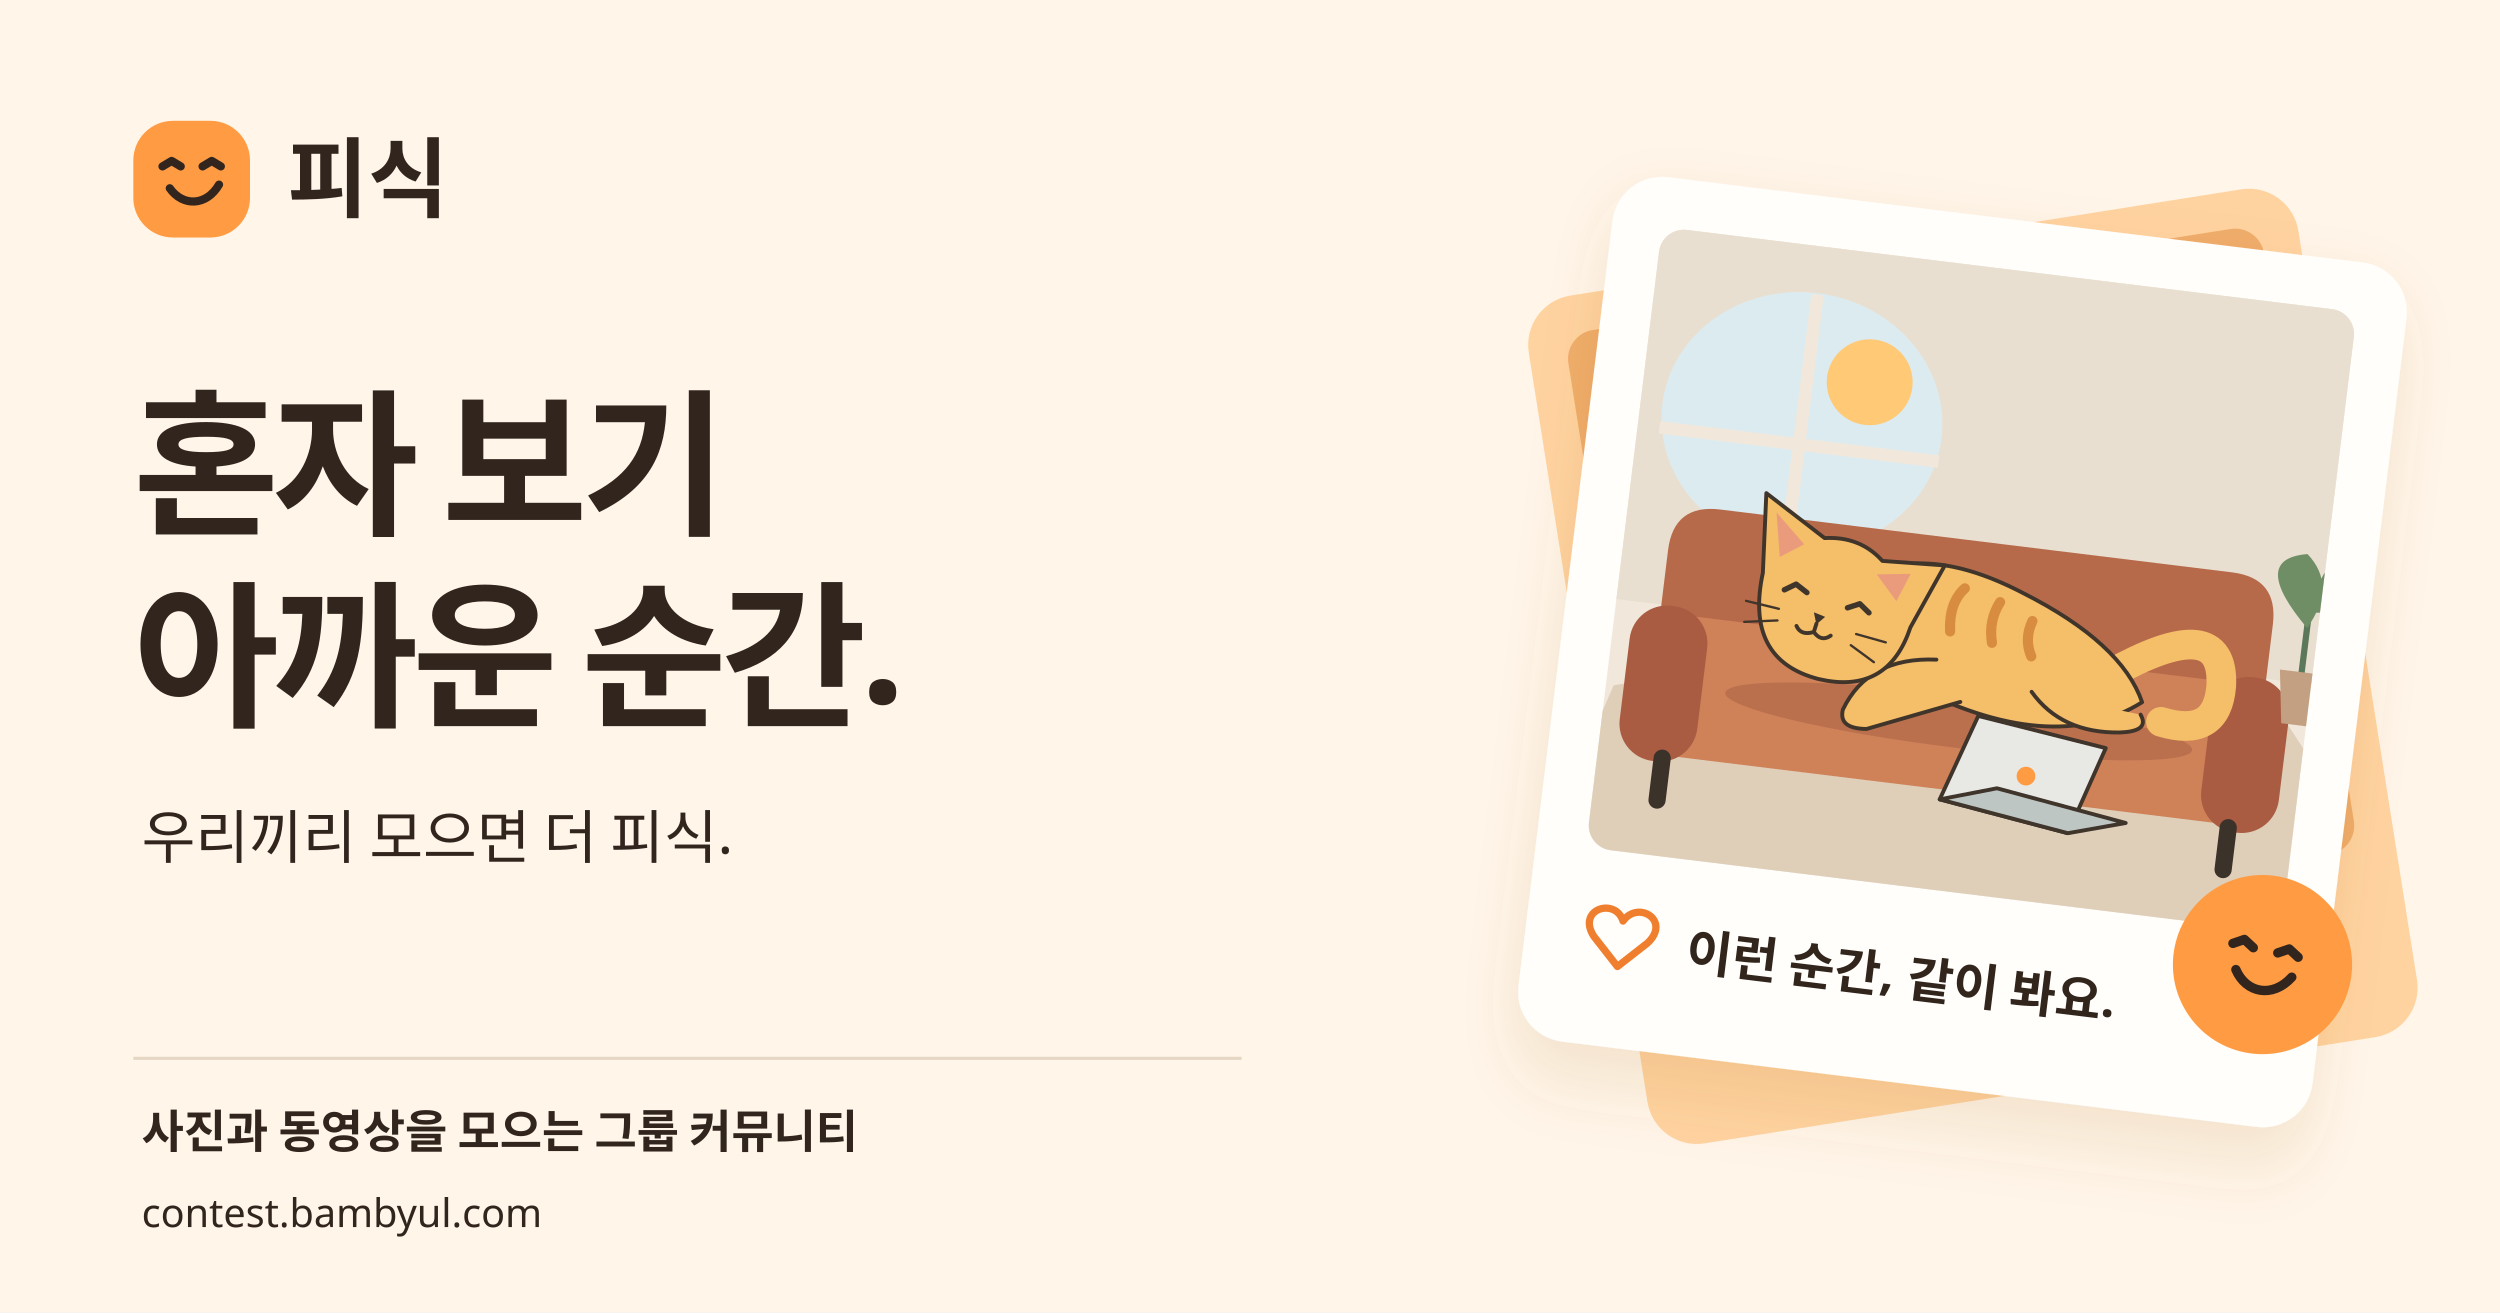
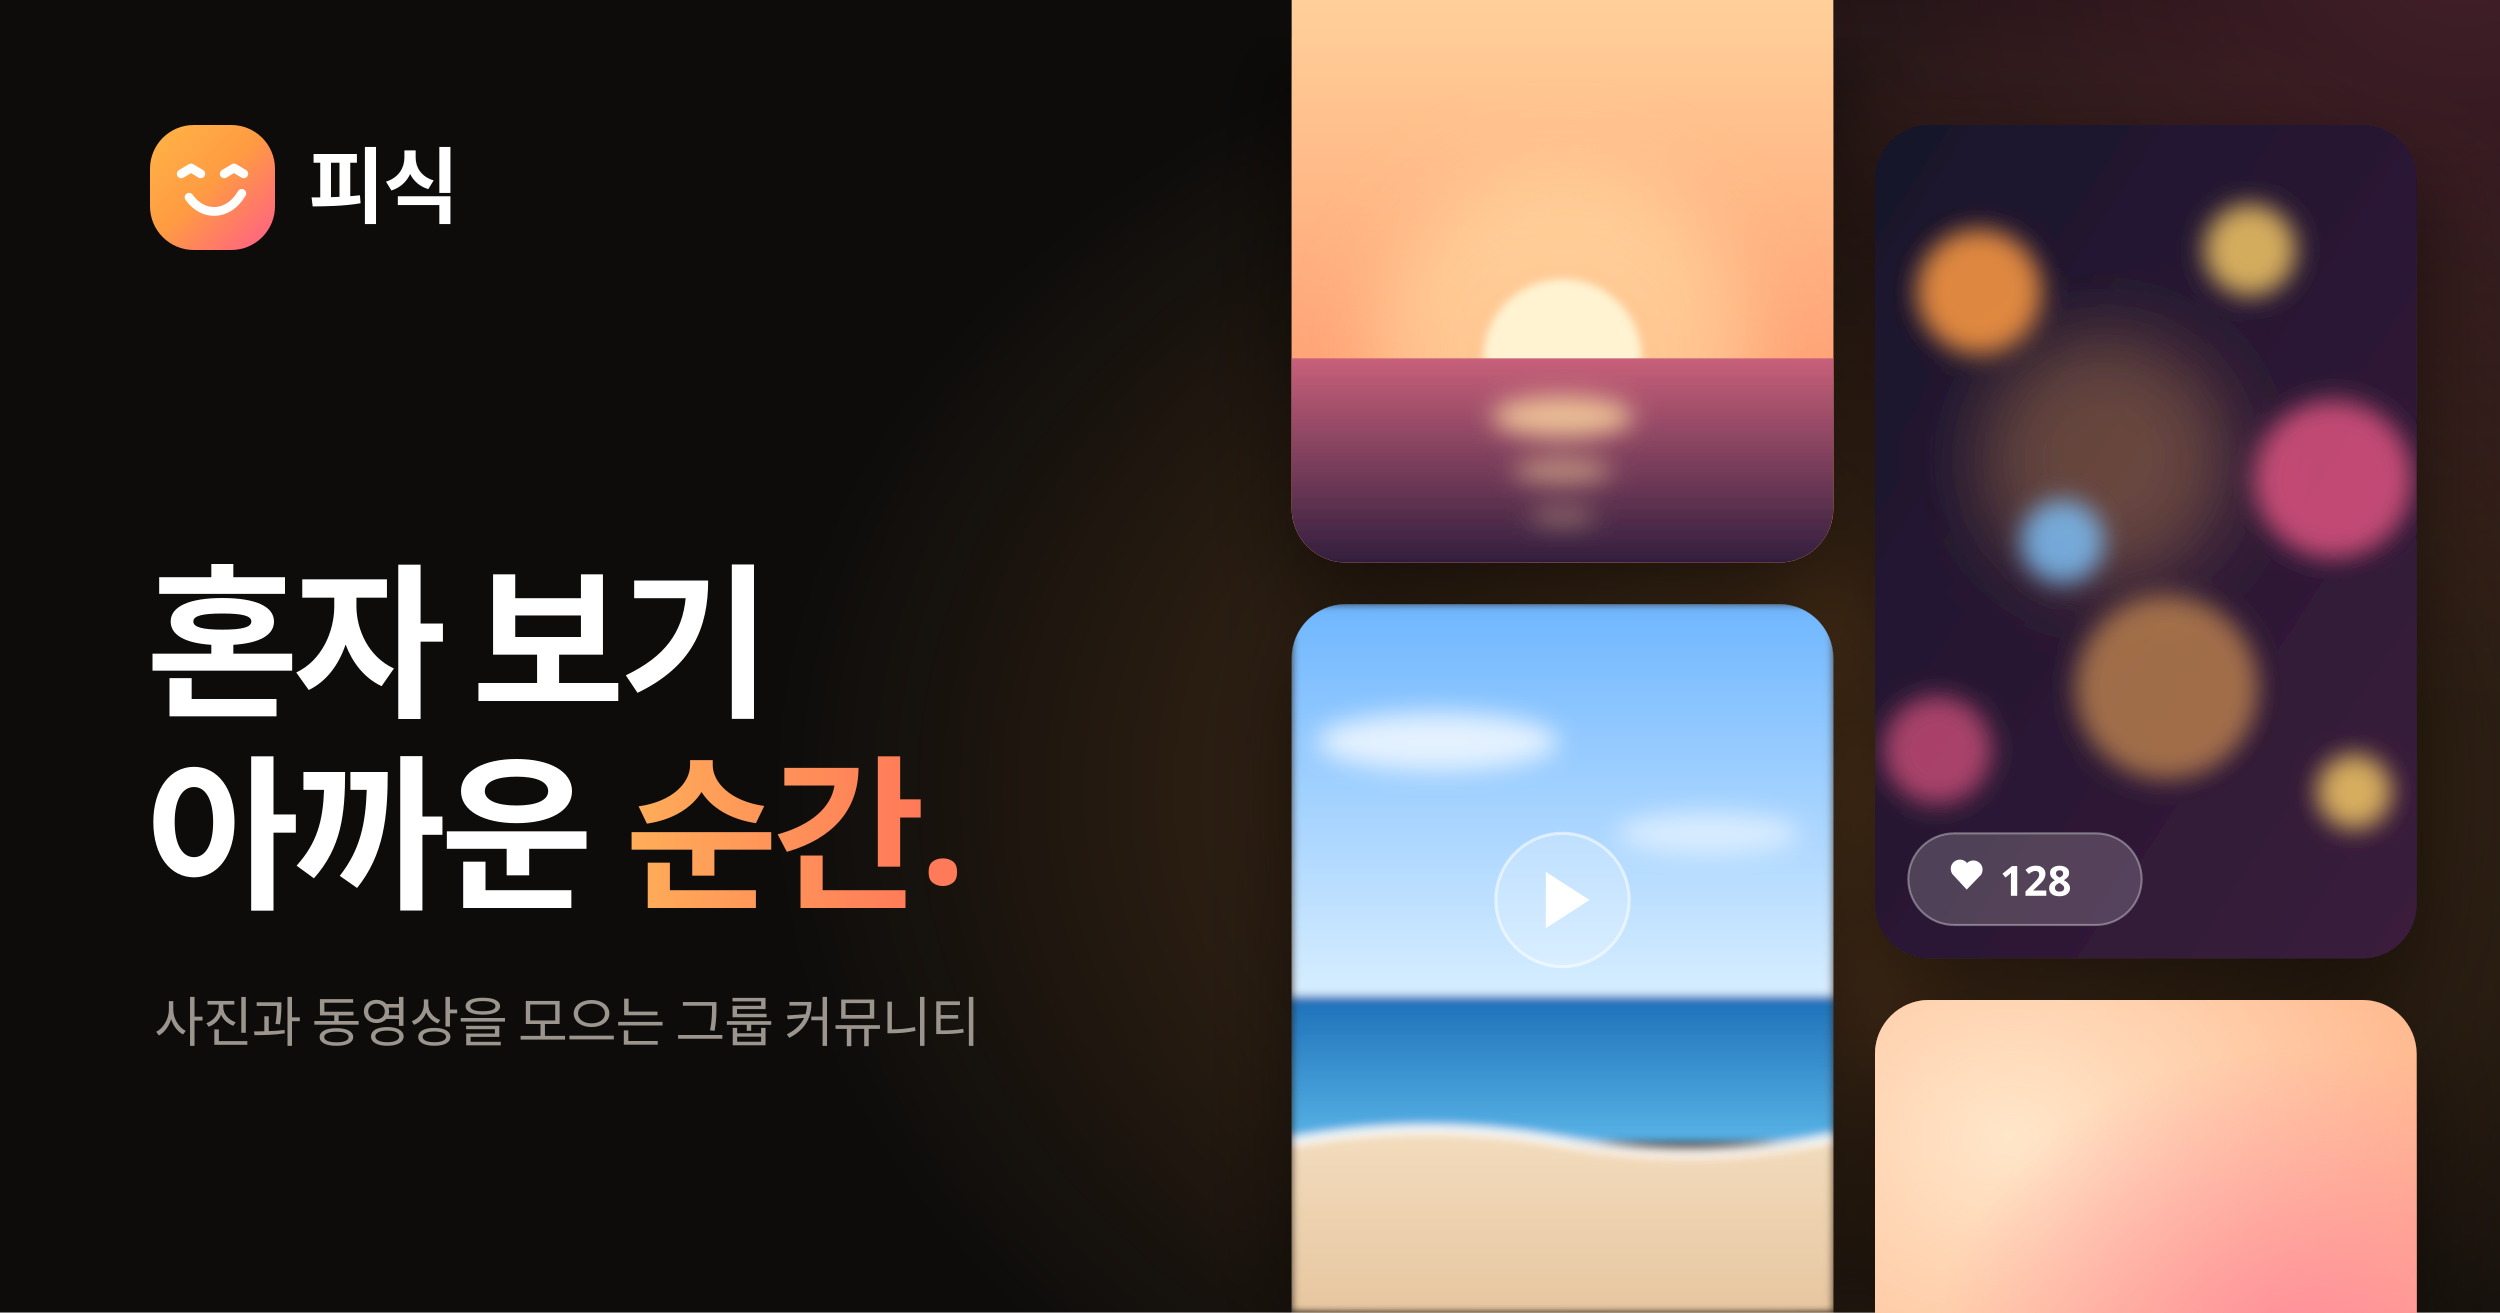
<svg xmlns="http://www.w3.org/2000/svg" width="1200" height="630" viewBox="0 0 1200 630">
  <defs>
-     <filter id="shadow" x="-30%" y="-30%" width="170%" height="180%">
-       <feDropShadow dx="0" dy="16" stdDeviation="15" flood-color="#9b5525" flood-opacity=".12" />
+     <linearGradient id="brand" x1="0" y1="0" x2="1" y2="1">
+       <stop offset="0" stop-color="#ffb547" />
+       <stop offset=".48" stop-color="#ff9b42" />
+       <stop offset="1" stop-color="#ff5c8a" />
+     </linearGradient>
+     <radialGradient id="glowA" cx="0" cy="0" r="1" gradientUnits="userSpaceOnUse" gradientTransform="translate(890 380) scale(520 400)">
+       <stop offset="0" stop-color="#ff9b42" stop-opacity=".3" />
+       <stop offset="1" stop-color="#ff9b42" stop-opacity="0" />
+     </radialGradient>
+     <radialGradient id="glowB" cx="0" cy="0" r="1" gradientUnits="userSpaceOnUse" gradientTransform="translate(1180 -20) scale(460 360)">
+       <stop offset="0" stop-color="#ff5f8f" stop-opacity=".22" />
+       <stop offset="1" stop-color="#ff5f8f" stop-opacity="0" />
+     </radialGradient>
+     <linearGradient id="accent" gradientUnits="userSpaceOnUse" x1="290" y1="0" x2="440" y2="0">
+       <stop offset="0" stop-color="#ffb259" />
+       <stop offset="1" stop-color="#ff7a59" />
+     </linearGradient>
+     <linearGradient id="dusk" x1="0" y1="0" x2="0" y2="1">
+       <stop offset="0" stop-color="#ffd8a0" />
+       <stop offset="1" stop-color="#ff8a62" />
+     </linearGradient>
+     <linearGradient id="duskSea" x1="0" y1="0" x2="0" y2="1">
+       <stop offset="0" stop-color="#c8607a" />
+       <stop offset="1" stop-color="#2f1d3d" />
+     </linearGradient>
+     <linearGradient id="sky" x1="0" y1="0" x2="0" y2="1">
+       <stop offset="0" stop-color="#6fb6ff" />
+       <stop offset="1" stop-color="#d8eeff" />
+     </linearGradient>
+     <linearGradient id="sea" x1="0" y1="0" x2="0" y2="1">
+       <stop offset="0" stop-color="#1c6fb8" />
+       <stop offset="1" stop-color="#58b3e6" />
+     </linearGradient>
+     <linearGradient id="sand" x1="0" y1="0" x2="0" y2="1">
+       <stop offset="0" stop-color="#f3dcbd" />
+       <stop offset="1" stop-color="#e2bf96" />
+     </linearGradient>
+     <linearGradient id="night" x1="0" y1="0" x2="1" y2="1">
+       <stop offset="0" stop-color="#17142b" />
+       <stop offset="1" stop-color="#3b1c3c" />
+     </linearGradient>
+     <radialGradient id="peach1" cx=".25" cy=".3" r=".8">
+       <stop offset="0" stop-color="#ffe6c9" />
+       <stop offset="1" stop-color="#ffe6c9" stop-opacity="0" />
+     </radialGradient>
+     <radialGradient id="peach2" cx=".8" cy=".8" r=".7">
+       <stop offset="0" stop-color="#ff8a9a" />
+       <stop offset="1" stop-color="#ff8a9a" stop-opacity="0" />
+     </radialGradient>
+     <filter id="soft" x="-20%" y="-20%" width="140%" height="140%">
+       <feGaussianBlur stdDeviation="2" />
    </filter>
-     <clipPath id="picture">
-       <rect x="0" y="0" width="336" height="300" rx="12" />
+     <filter id="blur6" x="-50%" y="-50%" width="200%" height="200%">
+       <feGaussianBlur stdDeviation="6" />
+     </filter>
+     <filter id="blur18" x="-100%" y="-100%" width="300%" height="300%">
+       <feGaussianBlur stdDeviation="18" />
+     </filter>
+     <filter id="shadow" x="-30%" y="-30%" width="160%" height="160%">
+       <feDropShadow dx="0" dy="18" stdDeviation="22" flood-color="#000" flood-opacity=".55" />
+     </filter>
+     <clipPath id="cA">
+       <rect x="620" y="-30" width="260" height="300" rx="26" />
+     </clipPath>
+     <clipPath id="cB">
+       <rect x="620" y="290" width="260" height="370" rx="26" />
+     </clipPath>
+     <clipPath id="cC">
+       <rect x="900" y="60" width="260" height="400" rx="26" />
+     </clipPath>
+     <clipPath id="cD">
+       <rect x="900" y="480" width="260" height="220" rx="26" />
    </clipPath>
  </defs>
-   <style>text{font-family:'Apple SD Gothic Neo','Noto Sans KR',sans-serif;fill:#32251e}.headline{font-weight:800;letter-spacing:-3px}</style>
-   <rect width="1200" height="630" fill="#fff5e8" />
-   <g transform="translate(64 58)">
-     <rect width="56" height="56" rx="19" fill="#ff9b42" />
-     <g transform="scale(.875)" stroke="#32251e" stroke-width="4.5" stroke-linecap="round" stroke-linejoin="round" fill="none">
+   <style>text{font-family:'Apple SD Gothic Neo','Pretendard','Noto Sans KR',sans-serif}</style>
+   <rect width="1200" height="630" fill="#0d0c0b" />
+   <rect width="1200" height="630" fill="url(#glowA)" />
+   <rect width="1200" height="630" fill="url(#glowB)" />
+   <g filter="url(#shadow)">
+     <g clip-path="url(#cA)">
+       <rect x="620" y="-30" width="260" height="300" fill="url(#dusk)" />
+       <circle cx="750" cy="170" r="90" fill="#ffe2a8" opacity=".55" filter="url(#blur18)" />
+       <circle cx="750" cy="172" r="38" fill="#fff3d2" filter="url(#soft)" />
+       <rect x="620" y="172" width="260" height="100" fill="url(#duskSea)" />
+       <g filter="url(#blur6)" fill="#ffd9a0">
+         <ellipse cx="750" cy="200" rx="34" ry="10" opacity=".8" />
+         <ellipse cx="750" cy="226" rx="24" ry="6" opacity=".55" />
+         <ellipse cx="750" cy="248" rx="16" ry="4" opacity=".4" />
+       </g>
+     </g>
+     <g clip-path="url(#cB)">
+       <g filter="url(#soft)">
+         <rect x="620" y="290" width="260" height="190" fill="url(#sky)" />
+         <rect x="620" y="478" width="260" height="70" fill="url(#sea)" />
+         <path d="M620 548q65-12 130 0t130-2v114H620Z" fill="url(#sand)" />
+         <path d="M620 548q65-12 130 0t130-2" fill="none" stroke="#fff" stroke-width="5" opacity=".8" />
+       </g>
+       <g filter="url(#blur6)" fill="#fff">
+         <ellipse cx="690" cy="356" rx="58" ry="14" opacity=".75" />
+         <ellipse cx="820" cy="400" rx="44" ry="10" opacity=".55" />
+       </g>
+       <circle cx="750" cy="432" r="32" fill="#fff" fill-opacity=".22" stroke="#fff" stroke-opacity=".55" stroke-width="1.5" />
+       <path d="M742 418.5v27l21-13.5Z" fill="#fff" />
+     </g>
+     <g clip-path="url(#cC)">
+       <rect x="900" y="60" width="260" height="400" fill="url(#night)" />
+       <g filter="url(#blur18)">
+         <circle cx="1010" cy="220" r="60" fill="#ffb259" opacity=".3" />
+       </g>
+       <g filter="url(#blur6)">
+         <circle cx="950" cy="140" r="30" fill="#ff9b42" opacity=".85" />
+         <circle cx="1080" cy="120" r="22" fill="#ffd166" opacity=".8" />
+         <circle cx="1120" cy="230" r="38" fill="#ff5f8f" opacity=".7" />
+         <circle cx="990" cy="260" r="20" fill="#7cc4ff" opacity=".8" />
+         <circle cx="1040" cy="330" r="44" fill="#ffb259" opacity=".55" />
+         <circle cx="930" cy="360" r="26" fill="#ff5f8f" opacity=".6" />
+         <circle cx="1130" cy="380" r="18" fill="#ffd166" opacity=".8" />
+       </g>
+       <rect x="916" y="400" width="112" height="44" rx="22" fill="#fff" fill-opacity=".18" stroke="#fff" stroke-opacity=".35" />
+       <path d="M944 414c-3.6-3.6-9.6.4-7 5.4L944 427l7-7.2c2.6-5-3.4-9-7-5.4Z" fill="#fff" />
+       <text x="960" y="430" font-size="20" font-weight="700" fill="#fff">128</text>
+     </g>
+     <g clip-path="url(#cD)">
+       <rect x="900" y="480" width="260" height="220" fill="#ffb98f" />
+       <rect x="900" y="480" width="260" height="220" fill="url(#peach1)" />
+       <rect x="900" y="480" width="260" height="220" fill="url(#peach2)" />
+     </g>
+   </g>
+   <g transform="translate(72 60)">
+     <rect width="60" height="60" rx="21" fill="url(#brand)" />
+     <g transform="scale(.9375)" fill="none" stroke="#fff" stroke-width="4.5" stroke-linecap="round" stroke-linejoin="round">
      <path d="m16 25 5-3 5 3M38 25l5-3 5 3" />
      <path d="M20 37c7 10 20 10 27-2" />
    </g>
  </g>
-   <text x="138" y="101" font-size="42" font-weight="800">피식</text>
-   <text x="64" y="251" font-size="76" class="headline">혼자 보기</text>
-   <text x="64" y="343" font-size="76" class="headline">아까운 순간.</text>
-   <text x="68" y="412" font-size="28" fill="#725846">우리끼리 모으면 더 피식.</text>
-   <path d="M64 508h532" stroke="#e6d6c4" stroke-width="1.5" />
-   <text x="68" y="551" font-size="22" font-weight="600" fill="#725846">사진과 동영상을 모으는 그룹 커뮤니티</text>
-   <text x="68" y="589" font-size="19" fill="#8a6c54">contest.bambyul.com</text>
-   <g transform="translate(760 114) rotate(-9 186 206)">
-     <rect width="374" height="412" rx="24" fill="#ffd3a0" />
-     <rect x="18" y="18" width="338" height="304" rx="14" fill="#efad6b" />
-   </g>
-   <g transform="translate(750 104) rotate(7 192 209)" filter="url(#shadow)">
-     <rect width="384" height="418" rx="24" fill="#fffefb" />
-     <g transform="translate(24 24)" clip-path="url(#picture)">
-       <svg width="336" height="300" viewBox="0 0 1000 800" preserveAspectRatio="xMidYMid slice">
-         <rect width="1000" height="800" fill="#f1e8db" />
-         <path d="M0 0h1000v480H0z" fill="#e9dfd0" />
-         <rect x="80" y="60" width="360" height="330" rx="180" fill="#dcebf0" />
-         <circle cx="340" cy="165" r="55" fill="#ffc976" />
-         <path d="M80 255h360M260 62v325" fill="none" stroke="#f1e8db" stroke-width="16" />
-         <path d="m62 590 725-220 213 255v175H0z" fill="#dfcfb9" />
-         <path d="M110 410q0-60 60-60h660q60 0 60 60v200H110Z" fill="#b66a4a" />
-         <rect x="91" y="490" width="810" height="181" rx="52" fill="#cf8159" />
-         <rect x="75" y="480" width="100" height="200" rx="48" fill="#a95c42" />
-         <rect x="825" y="480" width="100" height="200" rx="48" fill="#a95c42" />
-         <path d="M135 675v54M865 675v54" stroke="#3b3029" stroke-width="22" stroke-linecap="round" />
-         <ellipse cx="506" cy="582" rx="301" ry="34" fill="#9f593d" opacity=".45" />
-         <g stroke="#40342c" stroke-width="5" stroke-linecap="round" stroke-linejoin="round">
-           <path d="M690 499q137-101 144-3 3 68-71 55" fill="none" stroke="#f5be68" stroke-width="38" />
-           <path d="M343 432q76-79 225-23 133 48 168 120-106 86-300 13-80-31-93-110Z" fill="#f5be68" />
-           <path d="M493 412q-18 21-12 57M540 424q-12 25-4 53M584 443q-8 24 4 45" fill="none" stroke="#d78c40" stroke-width="13" />
-           <path d="M468 507q-87 7-111 78-3 25 33 21l115-49M594 533q44 48 118 38 39-6 24-26" fill="#f5be68" />
-           <path d="m234 424-8-102 81 48q45-8 77 20l80-4-34 84q-18 90-109 80-97-13-87-126Z" fill="#f5be68" />
-           <path d="m242 345 11 56 29-20M422 402l-43 6 29 31" fill="#e99b7c" stroke="none" />
-           <path d="m264 442 14-9 15 9m54 13 15-7 13 10" fill="none" stroke-width="7" />
-           <path d="m305 466 15 4-10 11Z" fill="#40342c" stroke="none" />
-           <path d="m310 480-2 11q-16 7-23-5m23 5q11 12 22 2" fill="none" />
-           <path d="m260 467-43-5m43 20-42 7m144-2 39 6m-44 9 32 18" stroke-width="3" />
-         </g>
-         <path d="m530 572 167 21-35 114-168-23Z" fill="#e8e9e4" stroke="#40342c" stroke-width="5" stroke-linejoin="round" />
-         <path d="m494 684 168 23 72-22-169-24Z" fill="#bec6c4" stroke="#40342c" stroke-width="5" stroke-linejoin="round" />
-         <circle cx="600" cy="641" r="12" fill="#ff9b42" />
-         <path d="M934 355v132" stroke="#5c785a" stroke-width="8" />
-         <path d="M934 409q-85-79-11-94 43 35 11 94m0-20q15-103 62-60 0 57-62 60" fill="#6f8e66" />
-         <path d="m906 466 55 0-10 68h-35Z" fill="#c3a082" />
-       </svg>
-     </g>
-     <g transform="translate(30 351)" fill="none" stroke="#ef7f2d" stroke-width="3.5" stroke-linejoin="round">
-       <path d="M16 28 3 15C-7 3 11-5 16 6 22-5 39 3 29 15Z" />
-     </g>
-     <text x="78" y="376" font-size="24" font-weight="700">이런 순간, 같이 봐요.</text>
-   </g>
-   <g transform="translate(1086 463) rotate(12)">
-     <circle cx="0" cy="0" r="43" fill="#ff9b42" />
-     <g transform="translate(-32 -32)" stroke="#32251e" stroke-width="4.5" stroke-linecap="round" stroke-linejoin="round" fill="none">
-       <path d="m16 25 5-3 5 3M38 25l5-3 5 3" />
-       <path d="M20 37c7 10 20 10 27-2" />
-     </g>
-   </g>
+   <text x="148" y="104" font-size="40" font-weight="800" fill="#fff" letter-spacing="-1">피식</text>
+   <text x="70" y="338" font-size="80" font-weight="800" fill="#fff" letter-spacing="-3">혼자 보기</text>
+   <text x="70" y="430" font-size="80" font-weight="800" fill="#fff" letter-spacing="-3">아까운 <tspan fill="url(#accent)">순간.</tspan>
+   </text>
+   <text x="74" y="500" font-size="26" font-weight="500" fill="#9b958e" letter-spacing="-.5">사진과 동영상을 모으는 그룹 커뮤니티</text>
</svg>
